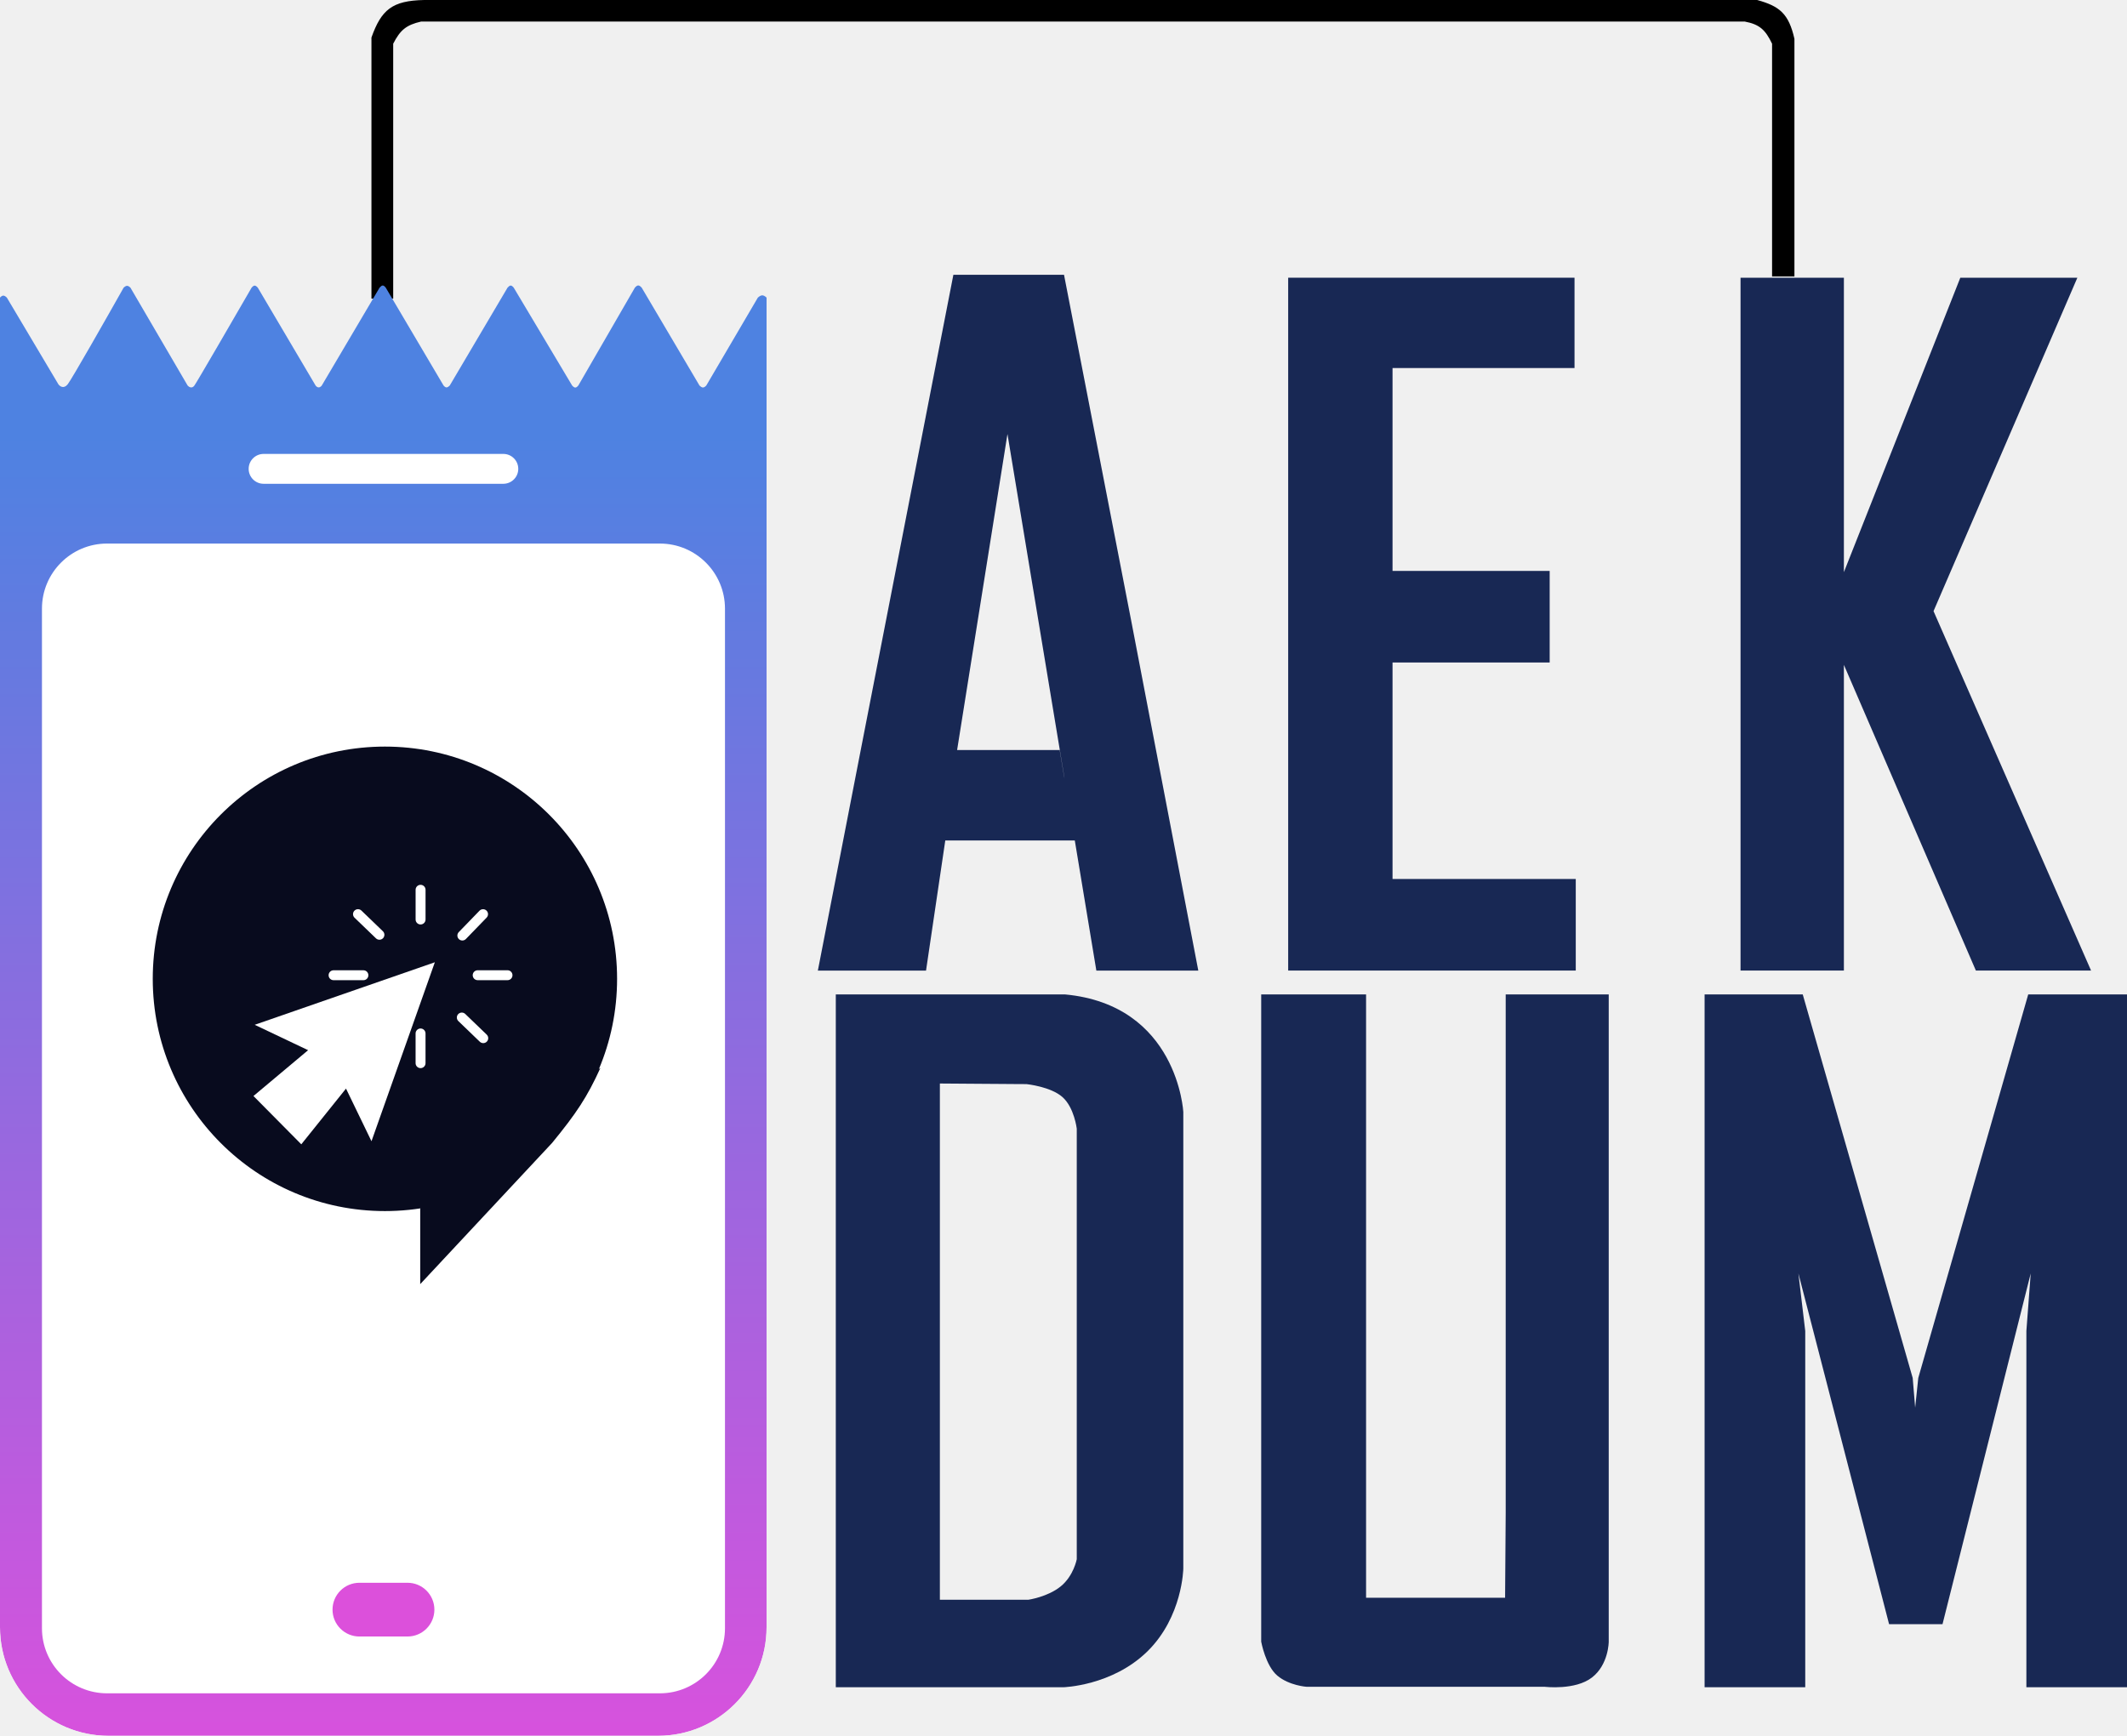
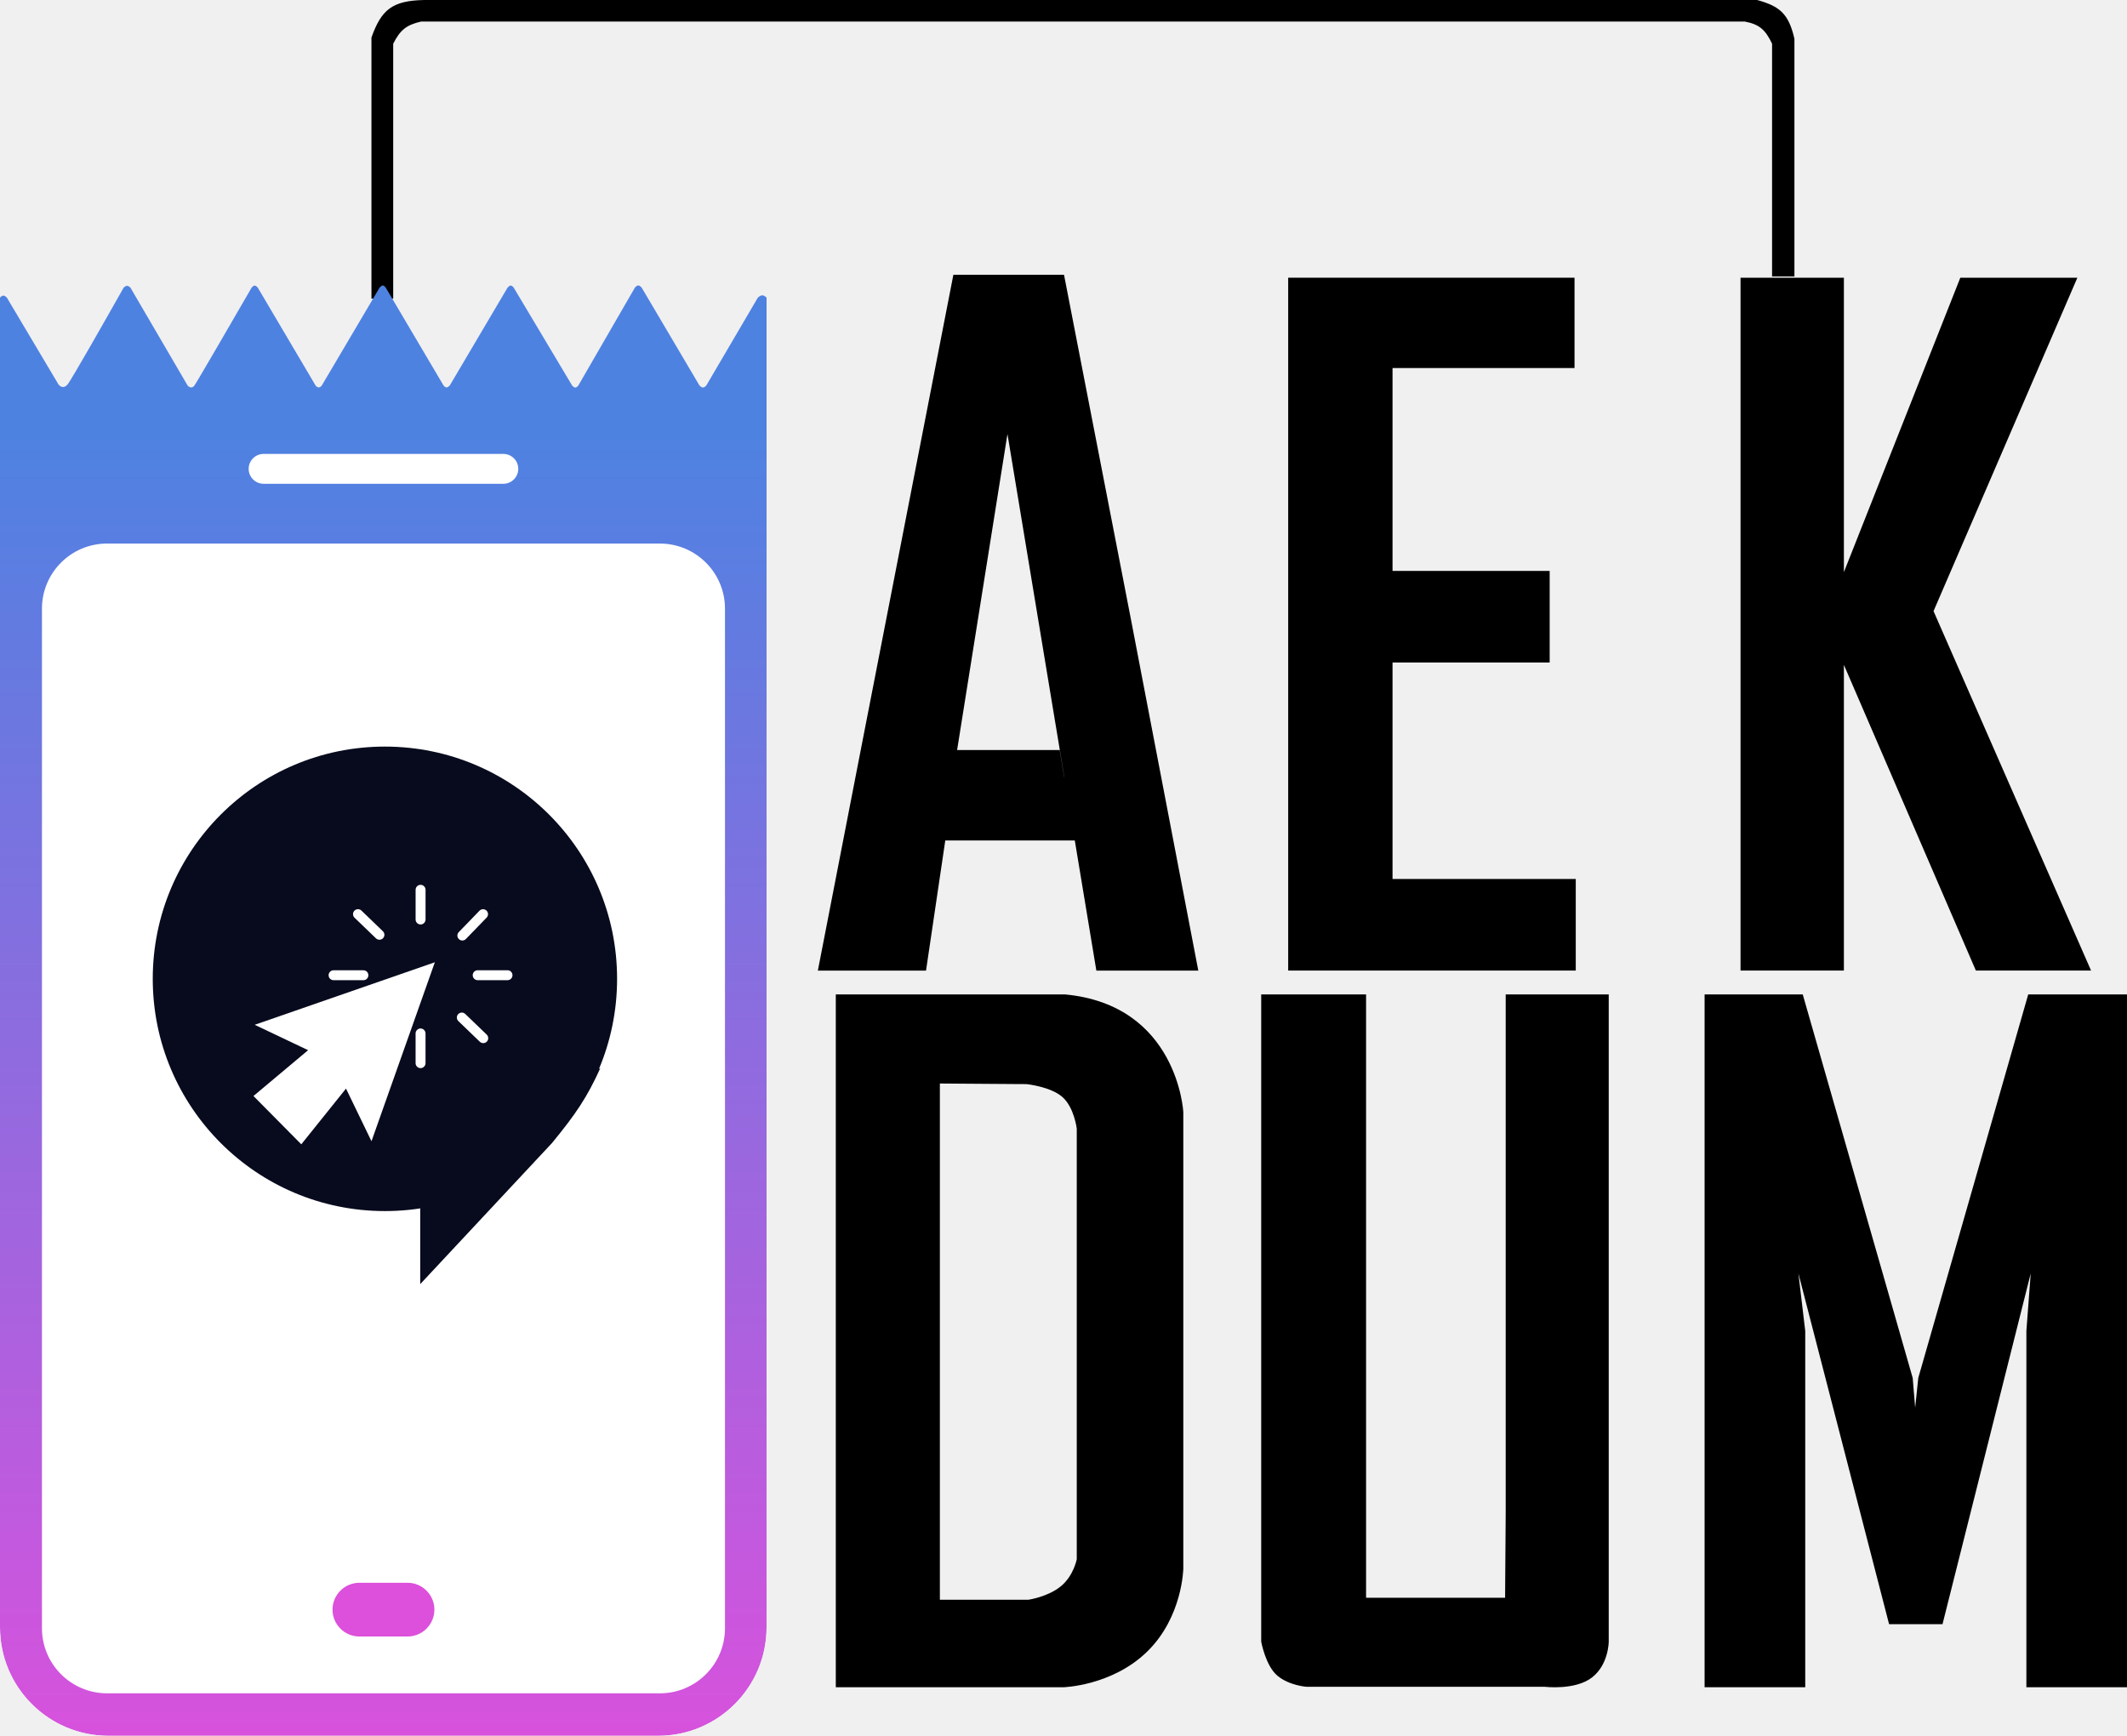
<svg xmlns="http://www.w3.org/2000/svg" width="98" height="80" viewBox="0 0 98 80" fill="none">
  <path d="M80.388 0.993H19.404C18.721 1.148 18.439 1.384 18.116 2.015V13.764H17.114V1.731C17.569 0.45 18.067 0.028 19.547 0H80.96C81.997 0.286 82.413 0.631 82.677 1.788V4.824V7.463V12.742H81.647V7.463V4.824V2.015C81.335 1.362 81.059 1.121 80.388 0.993Z" fill="black" />
-   <path d="M39.658 34.567L43.926 12.664H49.024L52.118 28.599L55.211 44.733H50.514L46.418 20.003L44.098 34.567H45.2H46.303H48.824L49.024 35.766L49.339 37.28L49.626 38.736H43.553L42.666 44.733H37.682L39.658 34.567Z" fill="#182854" />
-   <path d="M59.352 12.799H64.16H72.545V16.962H64.16V20.782V24.773V26.312H71.4V30.532H64.16V32.756V36.747V40.51H72.602V44.73H64.16H59.352V12.799Z" fill="#182854" />
-   <path d="M80.194 12.799H84.956V20.782V24.773V26.369L90.32 12.799H95.713L89.086 28.165L96.344 44.73H91.037L84.956 30.642V36.747V44.73H80.194V12.799Z" fill="#182854" />
-   <path d="M38.509 45.83H43.304V49.935V53.841V61.796V69.75V73.727H45.344H46.364H46.875H47.13H47.257H47.385C47.385 73.727 48.27 73.599 48.869 73.114C49.468 72.629 49.611 71.86 49.611 71.86V71.49V71.12V70.381V68.902V65.944V60.028V54.112V53.065V52.541V52.279V52.148V52.017C49.611 52.017 49.497 51.047 48.955 50.563C48.412 50.078 47.299 49.964 47.299 49.964L47.235 49.964L47.171 49.963L47.042 49.962L46.785 49.961L46.272 49.957L45.244 49.95L43.189 49.935V45.83H47.585H48.327H49.069C54.263 46.315 54.52 51.247 54.52 51.247V61.767V67.027V69.657V70.972V71.63V71.959V72.287C54.52 72.287 54.491 74.511 52.865 76.108C51.238 77.704 48.983 77.761 48.983 77.761H48.628H48.273H47.563H46.143H43.304H38.509V45.83Z" fill="#182854" />
-   <path d="M58.109 73.636V45.83H62.941V73.636H65.686H68.431H69.346L69.374 69.733V45.83H74.121V75.659C74.121 75.659 74.121 76.713 73.349 77.311C72.577 77.91 71.176 77.739 71.176 77.739H69.803H68.431H65.686H62.941H61.569H60.197C60.197 77.739 59.396 77.684 58.853 77.226C58.309 76.768 58.109 75.659 58.109 75.659V73.636Z" fill="#182854" />
-   <path d="M78.538 61.34V45.83H83.06L88.126 63.506L88.24 64.875L88.383 63.506L93.449 45.83H98V77.761L93.364 77.761V61.34L93.564 58.688L89.5 74.853H87.038L82.86 58.688L83.175 61.34V77.761H78.538V61.34Z" fill="#182854" />
+   <path d="M39.658 34.567L43.926 12.664H49.024L52.118 28.599L55.211 44.733H50.514L46.418 20.003L44.098 34.567H45.2H46.303H48.824L49.024 35.766L49.339 37.28L49.626 38.736H43.553L42.666 44.733H37.682L39.658 34.567Z" fill="#000000" />
+   <path d="M59.352 12.799H64.16H72.545V16.962H64.16V20.782V24.773V26.312H71.4V30.532H64.16V32.756V36.747V40.51H72.602V44.73H64.16H59.352V12.799Z" fill="#000000" />
+   <path d="M80.194 12.799H84.956V20.782V24.773V26.369L90.32 12.799H95.713L89.086 28.165L96.344 44.73H91.037L84.956 30.642V36.747V44.73H80.194V12.799Z" fill="#000000" />
+   <path d="M38.509 45.83H43.304V49.935V53.841V61.796V69.75V73.727H45.344H46.364H46.875H47.13H47.257H47.385C47.385 73.727 48.27 73.599 48.869 73.114C49.468 72.629 49.611 71.86 49.611 71.86V71.49V71.12V70.381V68.902V65.944V60.028V54.112V53.065V52.541V52.279V52.148V52.017C49.611 52.017 49.497 51.047 48.955 50.563C48.412 50.078 47.299 49.964 47.299 49.964L47.235 49.964L47.171 49.963L47.042 49.962L46.785 49.961L46.272 49.957L45.244 49.95L43.189 49.935V45.83H47.585H48.327H49.069C54.263 46.315 54.52 51.247 54.52 51.247V61.767V67.027V69.657V70.972V71.63V71.959V72.287C54.52 72.287 54.491 74.511 52.865 76.108C51.238 77.704 48.983 77.761 48.983 77.761H48.628H48.273H47.563H46.143H43.304H38.509V45.83Z" fill="#000000" />
+   <path d="M58.109 73.636V45.83H62.941V73.636H65.686H68.431H69.346L69.374 69.733V45.83H74.121V75.659C74.121 75.659 74.121 76.713 73.349 77.311C72.577 77.91 71.176 77.739 71.176 77.739H69.803H68.431H65.686H62.941H61.569H60.197C60.197 77.739 59.396 77.684 58.853 77.226C58.309 76.768 58.109 75.659 58.109 75.659V73.636Z" fill="#000000" />
+   <path d="M78.538 61.34V45.83H83.06L88.126 63.506L88.24 64.875L88.383 63.506L93.449 45.83H98V77.761L93.364 77.761V61.34L93.564 58.688L89.5 74.853H87.038L82.86 58.688L83.175 61.34V77.761H78.538V61.34Z" fill="#000000" />
  <mask id="mask0_2949_6066" style="mask-type:alpha" maskUnits="userSpaceOnUse" x="0" y="12" width="36" height="68">
    <path d="M0 12.816H35.319V74.999C35.319 77.761 33.08 79.999 30.319 79.999H5C2.239 79.999 0 77.761 0 74.999V12.816Z" fill="url(#paint0_linear_2949_6066)" />
  </mask>
  <g mask="url(#mask0_2949_6066)">
    <path d="M2.69 17.71L0.315 13.715C0.187 13.596 0.118 13.593 0 13.715V41.998H3.406H31.856H35.319V13.715C35.168 13.58 35.081 13.575 34.918 13.715L32.542 17.767C32.42 17.895 32.35 17.882 32.228 17.767L29.566 13.258C29.443 13.124 29.374 13.12 29.251 13.258L26.646 17.767C26.535 17.898 26.472 17.887 26.36 17.767L23.67 13.258C23.558 13.122 23.495 13.135 23.384 13.258L20.722 17.767C20.603 17.883 20.539 17.883 20.436 17.767L17.774 13.258C17.662 13.117 17.599 13.134 17.488 13.258L14.826 17.767C14.826 17.767 14.769 17.853 14.683 17.853C14.597 17.853 14.54 17.767 14.54 17.767L11.878 13.258C11.761 13.127 11.698 13.137 11.592 13.258C10.762 14.695 9.073 17.608 8.958 17.767C8.844 17.927 8.701 17.834 8.644 17.767L6.01 13.258C5.887 13.142 5.818 13.148 5.696 13.258C4.913 14.647 3.303 17.482 3.12 17.71C2.937 17.939 2.757 17.805 2.69 17.71Z" fill="url(#paint1_linear_2949_6066)" />
    <path d="M0 20.121H35.319V74.998C35.319 77.759 33.08 79.998 30.319 79.998H5C2.239 79.998 0 77.759 0 74.998V20.121Z" fill="url(#paint2_linear_2949_6066)" />
  </g>
  <rect x="1.933" y="25.051" width="31.47" height="52.989" rx="3" fill="white" />
  <rect x="11.457" y="20.92" width="12.422" height="1.376" rx="0.688" fill="white" />
  <rect x="15.321" y="72.945" width="4.693" height="2.477" rx="1.239" fill="#DC50DB" />
  <path d="M28.432 45.111C28.432 51.023 23.643 55.815 17.735 55.815C11.827 55.815 7.038 51.023 7.038 45.111C7.038 39.2 11.827 34.408 17.735 34.408C23.643 34.408 28.432 39.2 28.432 45.111Z" fill="#080B1E" />
  <path d="M19.361 59.182V55.729L19.618 54.216L27.662 49.221C27.053 50.563 26.547 51.321 25.437 52.675L19.361 59.182Z" fill="#080B1E" />
  <path d="M11.678 50.512L14.196 48.4L11.735 47.23L20.035 44.348L17.116 52.596L15.942 50.17L13.882 52.738L11.678 50.512Z" fill="white" />
  <rect x="19.148" y="47.4" width="0.458" height="1.827" rx="0.229" fill="white" />
  <rect x="23.612" y="44.717" width="0.457" height="1.832" rx="0.228" transform="rotate(90 23.6123 44.7168)" fill="white" />
  <rect x="16.973" y="44.717" width="0.457" height="1.832" rx="0.228" transform="rotate(90 16.9727 44.7168)" fill="white" />
  <rect x="19.606" y="42.605" width="0.458" height="1.827" rx="0.229" transform="rotate(180 19.6064 42.6055)" fill="white" />
  <rect width="0.457" height="1.829" rx="0.229" transform="matrix(0.695682 -0.71835 0.720328 0.693633 20.9541 46.9004)" fill="white" />
  <rect width="0.457" height="1.829" rx="0.229" transform="matrix(0.720328 0.693633 -0.695682 0.71835 22.251 41.8086)" fill="white" />
  <rect width="0.457" height="1.829" rx="0.229" transform="matrix(-0.695682 0.71835 -0.720328 -0.693633 17.8057 43.0762)" fill="white" />
  <defs>
    <linearGradient id="paint0_linear_2949_6066" x1="17.659" y1="12.816" x2="17.659" y2="79.999" gradientUnits="userSpaceOnUse">
      <stop stop-color="#4E82E1" />
      <stop offset="1" stop-color="#D752DD" />
    </linearGradient>
    <linearGradient id="paint1_linear_2949_6066" x1="17.659" y1="13.156" x2="17.659" y2="41.998" gradientUnits="userSpaceOnUse">
      <stop offset="0.298" stop-color="#4E82E1" />
      <stop offset="1" stop-color="#D752DD" />
    </linearGradient>
    <linearGradient id="paint2_linear_2949_6066" x1="17.659" y1="20.121" x2="17.659" y2="79.998" gradientUnits="userSpaceOnUse">
      <stop stop-color="#4E82E1" />
      <stop offset="1" stop-color="#D752DD" />
    </linearGradient>
  </defs>
</svg>
